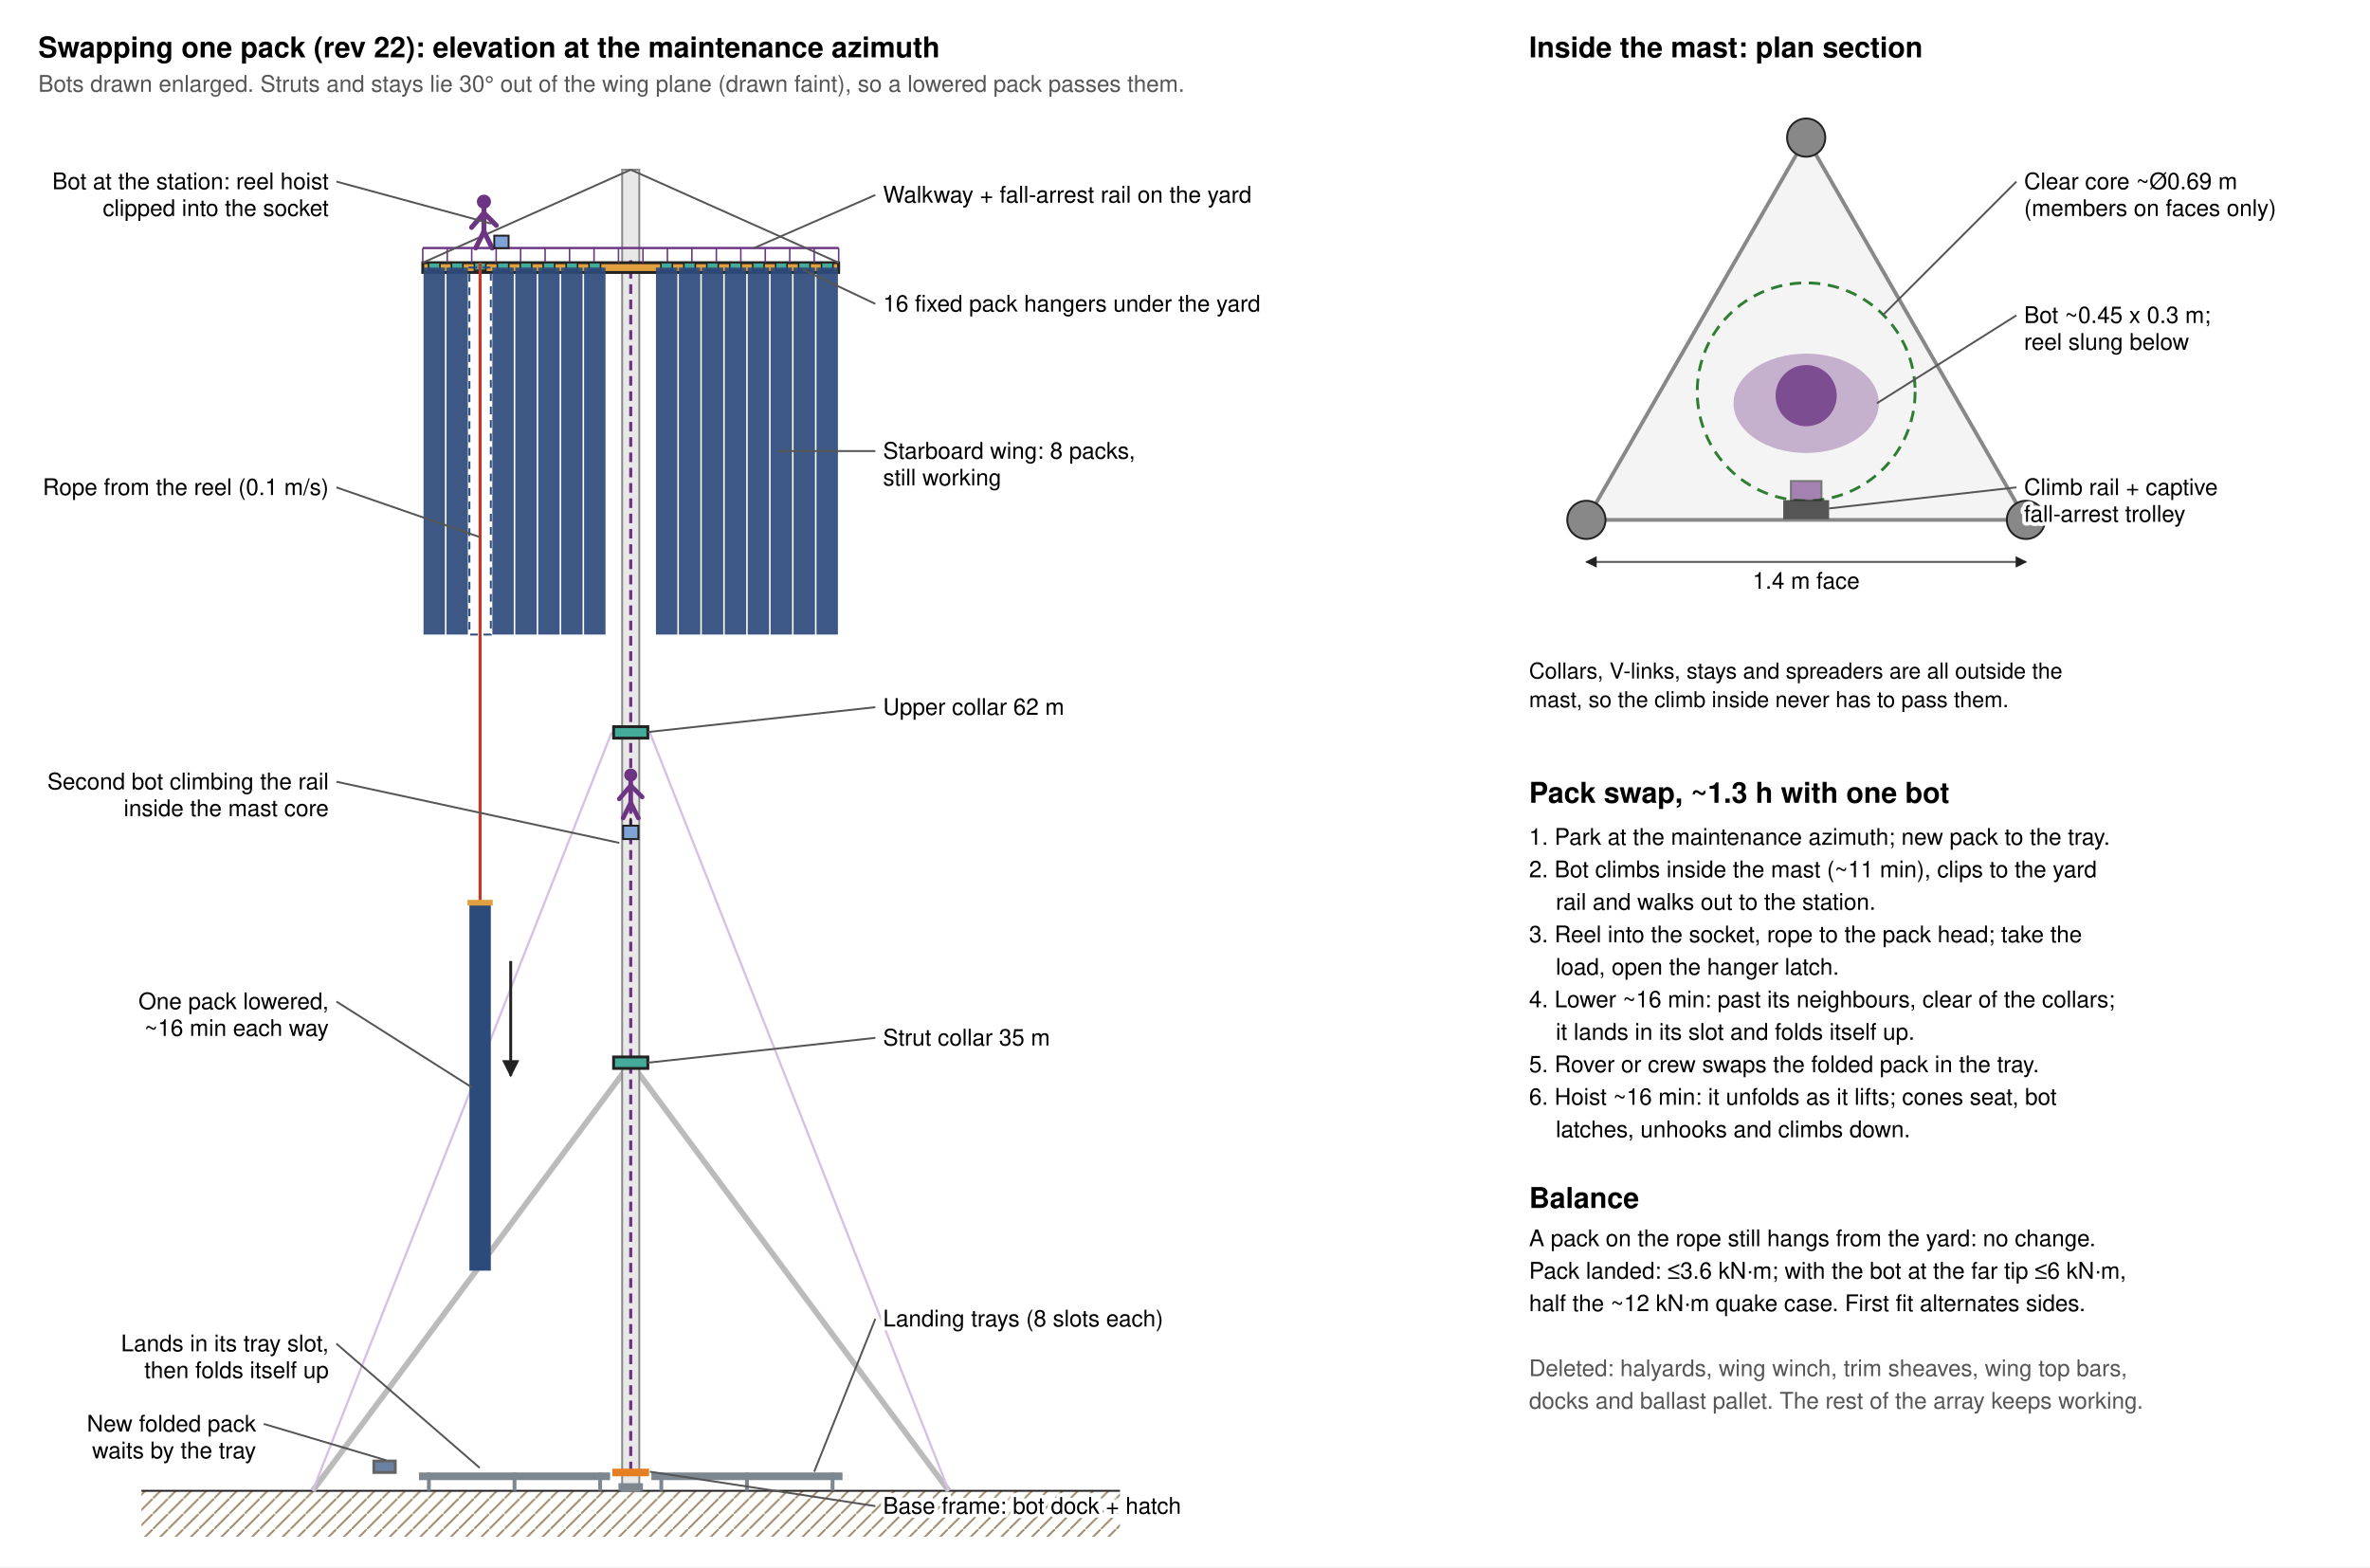
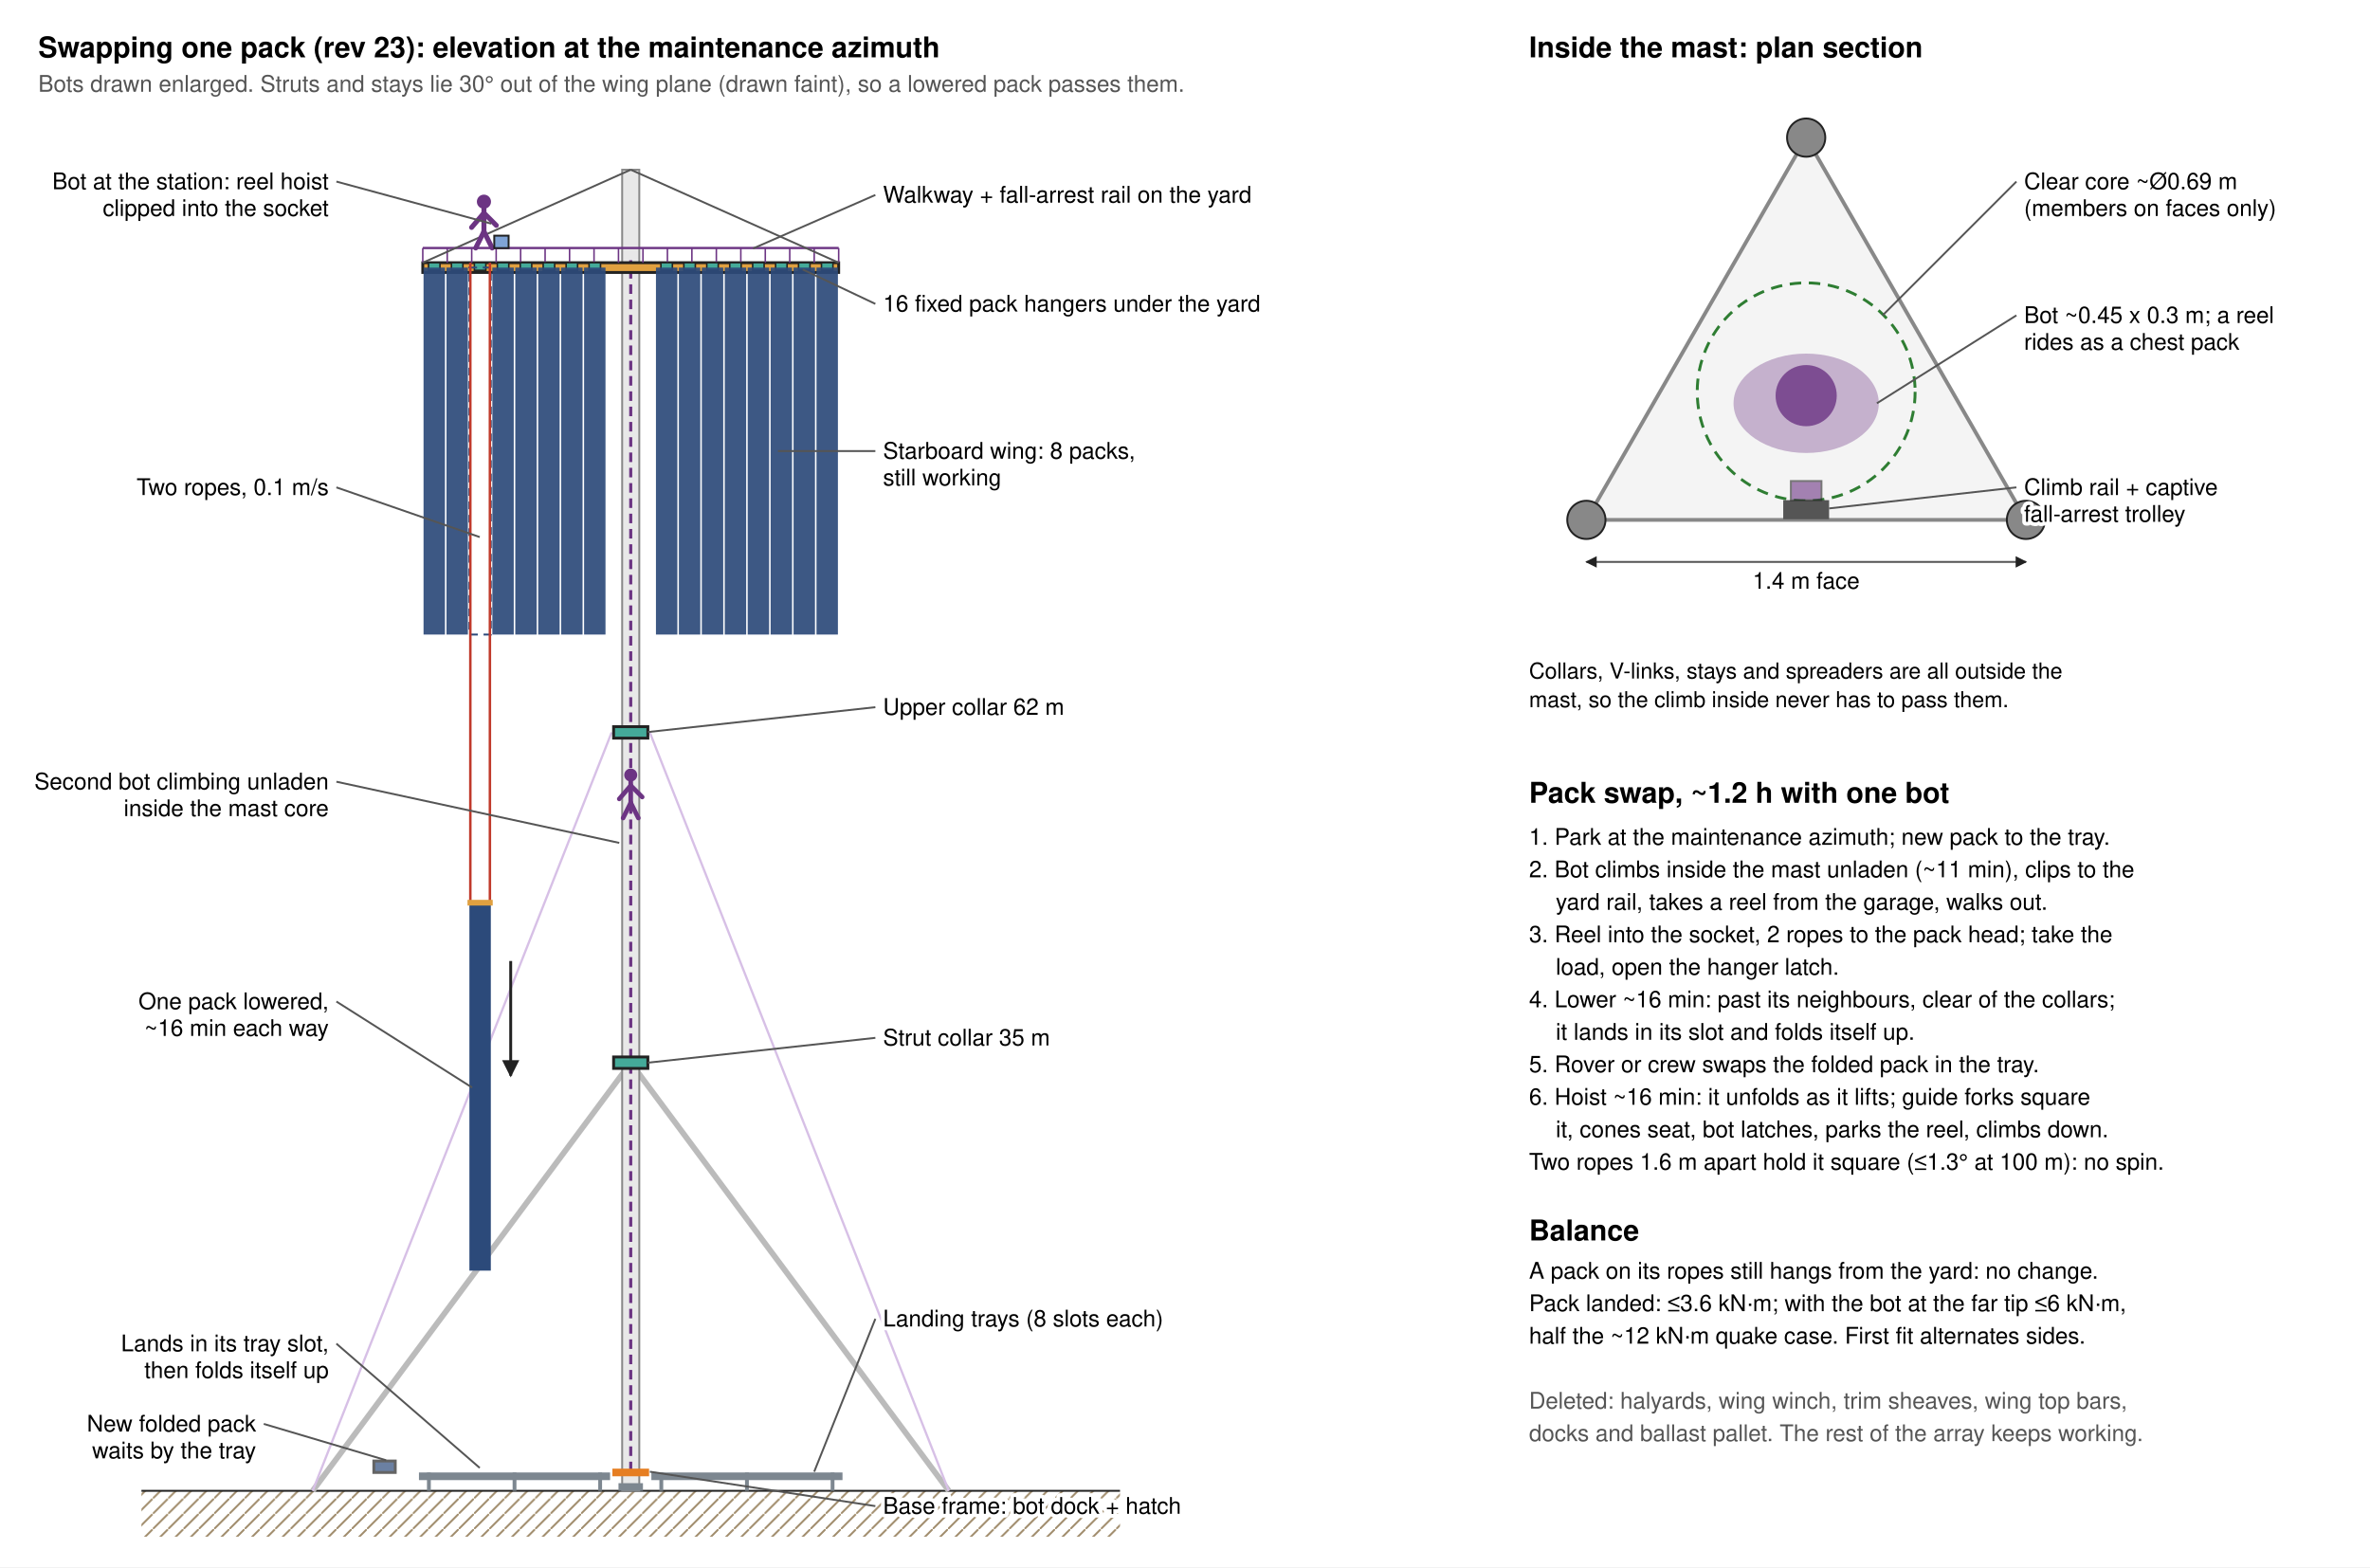
<svg xmlns="http://www.w3.org/2000/svg" viewBox="0 0 1240 820" font-family="Helvetica, Arial, sans-serif" font-size="12">
  <rect width="1240" height="820" fill="#fff" />
  <defs>
    <marker id="ar" viewBox="0 0 10 10" refX="9" refY="5" markerWidth="6" markerHeight="6" orient="auto-start-reverse">
      <path d="M0 0L10 5L0 10z" fill="#222" />
    </marker>
    <pattern id="g" width="8" height="8" patternUnits="userSpaceOnUse">
      <path d="M0 8L8 0" stroke="#a08c6c" />
    </pattern>
  </defs>
  <style>.s{stroke:#222;stroke-width:1.5}.l{stroke:#555;stroke-width:1;fill:none}text{paint-order:stroke;stroke:#fff;stroke-width:4px;stroke-linejoin:round}.t{font-size:15px;font-weight:bold}</style>
-   <text x="20" y="30" class="t">Swapping one pack (rev 22): elevation at the maintenance azimuth</text>
+   <text x="20" y="30" class="t">Swapping one pack (rev 23): elevation at the maintenance azimuth</text>
  <text x="20" y="48" fill="#555">Bots drawn enlarged. Struts and stays lie 30° out of the wing plane (drawn faint), so a lowered pack passes them.</text>
  <rect x="74.0" y="780" width="512.0" height="24" fill="url(#g)" />
  <line x1="74.0" y1="780" x2="586.0" y2="780" stroke="#222" />
  <line x1="163.6" y1="780" x2="330.0" y2="556.0" stroke="#bbb" stroke-width="3" />
  <line x1="163.6" y1="780" x2="320.016" y2="383.2" stroke="#d7c0e6" stroke-width="1.2" />
  <line x1="496.4" y1="780" x2="330.0" y2="556.0" stroke="#bbb" stroke-width="3" />
  <line x1="496.4" y1="780" x2="339.984" y2="383.2" stroke="#d7c0e6" stroke-width="1.2" />
  <rect x="325.52" y="88.8" width="8.96" height="691.2" fill="#e8e8e8" stroke="#888" />
  <line x1="330.0" y1="769.76" x2="330.0" y2="136.16" stroke="#6c3483" stroke-width="1.6" stroke-dasharray="5 3" />
  <rect x="321.04" y="553.0" width="17.92" height="6" fill="#4a9" class="s" />
  <rect x="321.04" y="380.2" width="17.92" height="6" fill="#4a9" class="s" />
  <rect x="320.4" y="768.4" width="19.2" height="4" fill="#e67e22" />
  <rect x="323.6" y="776" width="12.8" height="4" fill="#7d8790" />
  <rect x="221.2" y="137.44" width="217.6" height="5.12" fill="#e0a040" class="s" />
  <line x1="221.2" y1="129.76" x2="438.8" y2="129.76" stroke="#6c3483" stroke-width="1.2" />
  <line x1="221.2" y1="137.44" x2="221.2" y2="129.76" stroke="#6c3483" stroke-width="0.8" />
  <line x1="234.0" y1="137.44" x2="234.0" y2="129.76" stroke="#6c3483" stroke-width="0.8" />
  <line x1="246.8" y1="137.44" x2="246.8" y2="129.76" stroke="#6c3483" stroke-width="0.8" />
  <line x1="259.6" y1="137.44" x2="259.6" y2="129.76" stroke="#6c3483" stroke-width="0.8" />
  <line x1="272.4" y1="137.44" x2="272.4" y2="129.76" stroke="#6c3483" stroke-width="0.8" />
  <line x1="285.2" y1="137.44" x2="285.2" y2="129.76" stroke="#6c3483" stroke-width="0.8" />
  <line x1="298.0" y1="137.44" x2="298.0" y2="129.76" stroke="#6c3483" stroke-width="0.8" />
  <line x1="310.8" y1="137.44" x2="310.8" y2="129.76" stroke="#6c3483" stroke-width="0.8" />
  <line x1="323.6" y1="137.44" x2="323.6" y2="129.76" stroke="#6c3483" stroke-width="0.8" />
  <line x1="336.4" y1="137.44" x2="336.4" y2="129.76" stroke="#6c3483" stroke-width="0.8" />
  <line x1="349.2" y1="137.44" x2="349.2" y2="129.76" stroke="#6c3483" stroke-width="0.8" />
  <line x1="362.0" y1="137.44" x2="362.0" y2="129.76" stroke="#6c3483" stroke-width="0.8" />
  <line x1="374.8" y1="137.44" x2="374.8" y2="129.76" stroke="#6c3483" stroke-width="0.8" />
  <line x1="387.6" y1="137.44" x2="387.6" y2="129.76" stroke="#6c3483" stroke-width="0.8" />
  <line x1="400.4" y1="137.44" x2="400.4" y2="129.76" stroke="#6c3483" stroke-width="0.8" />
  <line x1="413.2" y1="137.44" x2="413.2" y2="129.76" stroke="#6c3483" stroke-width="0.8" />
  <line x1="426.0" y1="137.44" x2="426.0" y2="129.76" stroke="#6c3483" stroke-width="0.8" />
  <line x1="438.8" y1="137.44" x2="438.8" y2="129.76" stroke="#6c3483" stroke-width="0.8" />
  <line x1="330.0" y1="88.8" x2="221.2" y2="137.44" stroke="#555" />
  <line x1="330.0" y1="88.8" x2="438.8" y2="137.44" stroke="#555" />
  <rect x="219.2" y="770.4" width="100.0" height="4" fill="#7d8790" />
  <line x1="314.0" y1="770.4" x2="314.0" y2="780" stroke="#7d8790" stroke-width="2" />
  <line x1="269.2" y1="770.4" x2="269.2" y2="780" stroke="#7d8790" stroke-width="2" />
  <line x1="224.4" y1="770.4" x2="224.4" y2="780" stroke="#7d8790" stroke-width="2" />
  <rect x="308.2" y="137.44" width="6" height="4" fill="#4a9" stroke="#222" stroke-width="0.8" />
  <rect x="305.6" y="140.0" width="11.2" height="192.0" fill="#2c4a7a" opacity="0.92" />
  <rect x="296.2" y="137.44" width="6" height="4" fill="#4a9" stroke="#222" stroke-width="0.8" />
  <rect x="293.6" y="140.0" width="11.2" height="192.0" fill="#2c4a7a" opacity="0.92" />
  <rect x="284.2" y="137.44" width="6" height="4" fill="#4a9" stroke="#222" stroke-width="0.8" />
  <rect x="281.6" y="140.0" width="11.2" height="192.0" fill="#2c4a7a" opacity="0.92" />
  <rect x="272.2" y="137.44" width="6" height="4" fill="#4a9" stroke="#222" stroke-width="0.8" />
  <rect x="269.6" y="140.0" width="11.2" height="192.0" fill="#2c4a7a" opacity="0.92" />
  <rect x="260.2" y="137.44" width="6" height="4" fill="#4a9" stroke="#222" stroke-width="0.8" />
  <rect x="257.6" y="140.0" width="11.2" height="192.0" fill="#2c4a7a" opacity="0.92" />
  <rect x="248.2" y="137.44" width="6" height="4" fill="#4a9" stroke="#222" stroke-width="0.8" />
  <rect x="245.6" y="140.0" width="11.2" height="192.0" fill="none" stroke="#2c4a7a" stroke-dasharray="4 3" />
-   <line x1="251.2" y1="137.44" x2="251.2" y2="472.8" stroke="#c0392b" stroke-width="1.6" />
+   <line x1="246.08" y1="137.44" x2="246.08" y2="472.8" stroke="#c0392b" stroke-width="1.3" />
+   <line x1="256.32" y1="137.44" x2="256.32" y2="472.8" stroke="#c0392b" stroke-width="1.3" />
  <rect x="245.6" y="472.8" width="11.2" height="192.0" fill="#2c4a7a" />
  <rect x="244.6" y="470.8" width="13.2" height="3" fill="#e0a040" />
  <path d="M267.2 502.8 V562.8" stroke="#222" stroke-width="1.5" marker-end="url(#ar)" />
  <rect x="236.2" y="137.44" width="6" height="4" fill="#4a9" stroke="#222" stroke-width="0.8" />
  <rect x="233.6" y="140.0" width="11.2" height="192.0" fill="#2c4a7a" opacity="0.92" />
  <rect x="224.2" y="137.44" width="6" height="4" fill="#4a9" stroke="#222" stroke-width="0.8" />
  <rect x="221.6" y="140.0" width="11.2" height="192.0" fill="#2c4a7a" opacity="0.92" />
  <rect x="340.8" y="770.4" width="100.0" height="4" fill="#7d8790" />
  <line x1="346.0" y1="770.4" x2="346.0" y2="780" stroke="#7d8790" stroke-width="2" />
  <line x1="390.8" y1="770.4" x2="390.8" y2="780" stroke="#7d8790" stroke-width="2" />
  <line x1="435.6" y1="770.4" x2="435.6" y2="780" stroke="#7d8790" stroke-width="2" />
  <rect x="345.8" y="137.44" width="6" height="4" fill="#4a9" stroke="#222" stroke-width="0.8" />
  <rect x="343.2" y="140.0" width="11.2" height="192.0" fill="#2c4a7a" opacity="0.92" />
  <rect x="357.8" y="137.44" width="6" height="4" fill="#4a9" stroke="#222" stroke-width="0.8" />
  <rect x="355.2" y="140.0" width="11.2" height="192.0" fill="#2c4a7a" opacity="0.92" />
  <rect x="369.8" y="137.44" width="6" height="4" fill="#4a9" stroke="#222" stroke-width="0.8" />
  <rect x="367.2" y="140.0" width="11.2" height="192.0" fill="#2c4a7a" opacity="0.92" />
  <rect x="381.8" y="137.44" width="6" height="4" fill="#4a9" stroke="#222" stroke-width="0.8" />
  <rect x="379.2" y="140.0" width="11.2" height="192.0" fill="#2c4a7a" opacity="0.92" />
  <rect x="393.8" y="137.44" width="6" height="4" fill="#4a9" stroke="#222" stroke-width="0.8" />
  <rect x="391.2" y="140.0" width="11.2" height="192.0" fill="#2c4a7a" opacity="0.92" />
  <rect x="405.8" y="137.44" width="6" height="4" fill="#4a9" stroke="#222" stroke-width="0.8" />
  <rect x="403.2" y="140.0" width="11.2" height="192.0" fill="#2c4a7a" opacity="0.92" />
  <rect x="417.8" y="137.44" width="6" height="4" fill="#4a9" stroke="#222" stroke-width="0.8" />
  <rect x="415.2" y="140.0" width="11.2" height="192.0" fill="#2c4a7a" opacity="0.92" />
  <rect x="429.8" y="137.44" width="6" height="4" fill="#4a9" stroke="#222" stroke-width="0.8" />
  <rect x="427.2" y="140.0" width="11.2" height="192.0" fill="#2c4a7a" opacity="0.92" />
  <rect x="195.6" y="764.4" width="11.2" height="6" fill="#2c4a7a" opacity="0.7" class="s" />
  <g stroke="#6c3483" stroke-width="2.6" stroke-linecap="round" fill="none">
    <line x1="253.2" y1="121.145" x2="248.892" y2="129.76" />
    <line x1="253.2" y1="121.145" x2="257.508" y2="129.76" />
    <line x1="253.2" y1="121.145" x2="253.2" y2="109.298" />
    <line x1="253.2" y1="111.452" x2="246.738" y2="118.991" />
    <line x1="253.2" y1="111.452" x2="259.662" y2="117.914" />
  </g>
  <circle cx="253.2" cy="105.529" r="3.7" fill="#6c3483" />
  <rect x="258.6" y="123.3" width="7.5" height="6.5" fill="#7fa3d6" stroke="#222" stroke-width="1" />
  <g stroke="#6c3483" stroke-width="2.4" stroke-linecap="round" fill="none">
    <line x1="330.0" y1="420.0" x2="326.0" y2="428.0" />
    <line x1="330.0" y1="420.0" x2="334.0" y2="428.0" />
    <line x1="330.0" y1="420.0" x2="330.0" y2="409.0" />
    <line x1="330.0" y1="411.0" x2="324.0" y2="418.0" />
    <line x1="330.0" y1="411.0" x2="336.0" y2="417.0" />
  </g>
  <circle cx="330.0" cy="405.5" r="3.4" fill="#6c3483" />
-   <rect x="326.0" y="432.0" width="8" height="7" fill="#7fa3d6" stroke="#222" />
-   <line x1="330.0" y1="428.0" x2="330.0" y2="432.0" stroke="#222" />
  <path d="M257 117L176 95" class="l" />
  <text x="172" y="99" text-anchor="end">Bot at the station: reel hoist</text>
  <text x="172" y="113" text-anchor="end">clipped into the socket</text>
  <path d="M251 281L176 255" class="l" />
-   <text x="172" y="259" text-anchor="end">Rope from the reel (0.1 m/s)</text>
+   <text x="172" y="259" text-anchor="end">Two ropes, 0.1 m/s</text>
  <path d="M247 569L176 524" class="l" />
  <text x="172" y="528" text-anchor="end">One pack lowered,</text>
  <text x="172" y="542" text-anchor="end">~16 min each way</text>
  <path d="M324 441L176 409" class="l" />
-   <text x="172" y="413" text-anchor="end">Second bot climbing the rail</text>
+   <text x="172" y="413" text-anchor="end">Second bot climbing unladen</text>
  <text x="172" y="427" text-anchor="end">inside the mast core</text>
  <path d="M251 768L176 703" class="l" />
  <text x="172" y="707" text-anchor="end">Lands in its tray slot,</text>
  <text x="172" y="721" text-anchor="end">then folds itself up</text>
  <path d="M202 764L138 745" class="l" />
  <text x="134" y="749" text-anchor="end">New folded pack</text>
  <text x="134" y="763" text-anchor="end">waits by the tray</text>
  <path d="M394 130L458 102" class="l" />
  <text x="462" y="106" text-anchor="start">Walkway + fall-arrest rail on the yard</text>
  <path d="M420 141L458 159" class="l" />
  <text x="462" y="163" text-anchor="start">16 fixed pack hangers under the yard</text>
  <path d="M407 236L458 236" class="l" />
  <text x="462" y="240" text-anchor="start">Starboard wing: 8 packs,</text>
  <text x="462" y="254" text-anchor="start">still working</text>
  <path d="M339 383L458 370" class="l" />
  <text x="462" y="374" text-anchor="start">Upper collar 62 m</text>
  <path d="M339 556L458 543" class="l" />
  <text x="462" y="547" text-anchor="start">Strut collar 35 m</text>
  <path d="M426 770L458 690" class="l" />
  <text x="462" y="694" text-anchor="start">Landing trays (8 slots each)</text>
  <path d="M340 770L458 788" class="l" />
  <text x="462" y="792" text-anchor="start">Base frame: bot dock + hatch</text>
  <text x="800" y="30" class="t">Inside the mast: plan section</text>
  <polygon points="945,72 1060,272 830,272" fill="#f4f4f4" stroke="#888" stroke-width="2" />
  <circle cx="945" cy="72" r="10" fill="#888" stroke="#222" />
  <circle cx="1060" cy="272" r="10" fill="#888" stroke="#222" />
  <circle cx="830" cy="272" r="10" fill="#888" stroke="#222" />
  <circle cx="945" cy="205" r="57" fill="none" stroke="#2e7d32" stroke-width="1.5" stroke-dasharray="6 4" />
  <rect x="933" y="261.684" width="24" height="10" fill="#555" />
  <rect x="937" y="251.684" width="16" height="10" fill="#6c3483" opacity="0.6" stroke="#222" />
  <ellipse cx="945" cy="211" rx="37" ry="25" fill="#6c3483" opacity="0.35" stroke="#6c3483" stroke-width="2" />
  <circle cx="945" cy="207" r="16" fill="#6c3483" opacity="0.8" />
  <path d="M830 294 H1060" class="l" marker-start="url(#ar)" marker-end="url(#ar)" />
  <text x="945" y="308" text-anchor="middle">1.4 m face</text>
  <path d="M985 165L1055 95" class="l" />
  <text x="1059" y="99" text-anchor="start">Clear core ~Ø0.69 m</text>
  <text x="1059" y="113" text-anchor="start">(members on faces only)</text>
  <path d="M982 211L1055 165" class="l" />
-   <text x="1059" y="169" text-anchor="start">Bot ~0.45 x 0.3 m;</text>
-   <text x="1059" y="183" text-anchor="start">reel slung below</text>
+   <text x="1059" y="169" text-anchor="start">Bot ~0.45 x 0.3 m; a reel</text>
+   <text x="1059" y="183" text-anchor="start">rides as a chest pack</text>
  <path d="M957 266L1055 255" class="l" />
  <text x="1059" y="259" text-anchor="start">Climb rail + captive</text>
  <text x="1059" y="273" text-anchor="start">fall-arrest trolley</text>
  <text x="800" y="355" font-size="11.5">Collars, V-links, stays and spreaders are all outside the</text>
  <text x="800" y="370" font-size="11.5">mast, so the climb inside never has to pass them.</text>
-   <text x="800" y="420" class="t">Pack swap, ~1.3 h with one bot</text>
+   <text x="800" y="420" class="t">Pack swap, ~1.2 h with one bot</text>
  <text x="800" y="442">1. Park at the maintenance azimuth; new pack to the tray.</text>
-   <text x="800" y="459">2. Bot climbs inside the mast (~11 min), clips to the yard</text>
-   <text x="814" y="476">rail and walks out to the station.</text>
-   <text x="800" y="493">3. Reel into the socket, rope to the pack head; take the</text>
+   <text x="800" y="459">2. Bot climbs inside the mast unladen (~11 min), clips to the</text>
+   <text x="814" y="476">yard rail, takes a reel from the garage, walks out.</text>
+   <text x="800" y="493">3. Reel into the socket, 2 ropes to the pack head; take the</text>
  <text x="814" y="510">load, open the hanger latch.</text>
  <text x="800" y="527">4. Lower ~16 min: past its neighbours, clear of the collars;</text>
  <text x="814" y="544">it lands in its slot and folds itself up.</text>
  <text x="800" y="561">5. Rover or crew swaps the folded pack in the tray.</text>
-   <text x="800" y="578">6. Hoist ~16 min: it unfolds as it lifts; cones seat, bot</text>
-   <text x="814" y="595">latches, unhooks and climbs down.</text>
-   <text x="800" y="632" class="t">Balance</text>
-   <text x="800" y="652">A pack on the rope still hangs from the yard: no change.</text>
-   <text x="800" y="669">Pack landed: ≤3.6 kN·m; with the bot at the far tip ≤6 kN·m,</text>
-   <text x="800" y="686">half the ~12 kN·m quake case. First fit alternates sides.</text>
-   <text x="800" y="703" />
-   <text x="800" y="720" fill="#555">Deleted: halyards, wing winch, trim sheaves, wing top bars,</text>
-   <text x="800" y="737" fill="#555">docks and ballast pallet. The rest of the array keeps working.</text>
+   <text x="800" y="578">6. Hoist ~16 min: it unfolds as it lifts; guide forks square</text>
+   <text x="814" y="595">it, cones seat, bot latches, parks the reel, climbs down.</text>
+   <text x="800" y="612">Two ropes 1.6 m apart hold it square (≤1.3° at 100 m): no spin.</text>
+   <text x="800" y="649" class="t">Balance</text>
+   <text x="800" y="669">A pack on its ropes still hangs from the yard: no change.</text>
+   <text x="800" y="686">Pack landed: ≤3.6 kN·m; with the bot at the far tip ≤6 kN·m,</text>
+   <text x="800" y="703">half the ~12 kN·m quake case. First fit alternates sides.</text>
+   <text x="800" y="720" />
+   <text x="800" y="737" fill="#555">Deleted: halyards, wing winch, trim sheaves, wing top bars,</text>
+   <text x="800" y="754" fill="#555">docks and ballast pallet. The rest of the array keeps working.</text>
</svg>
